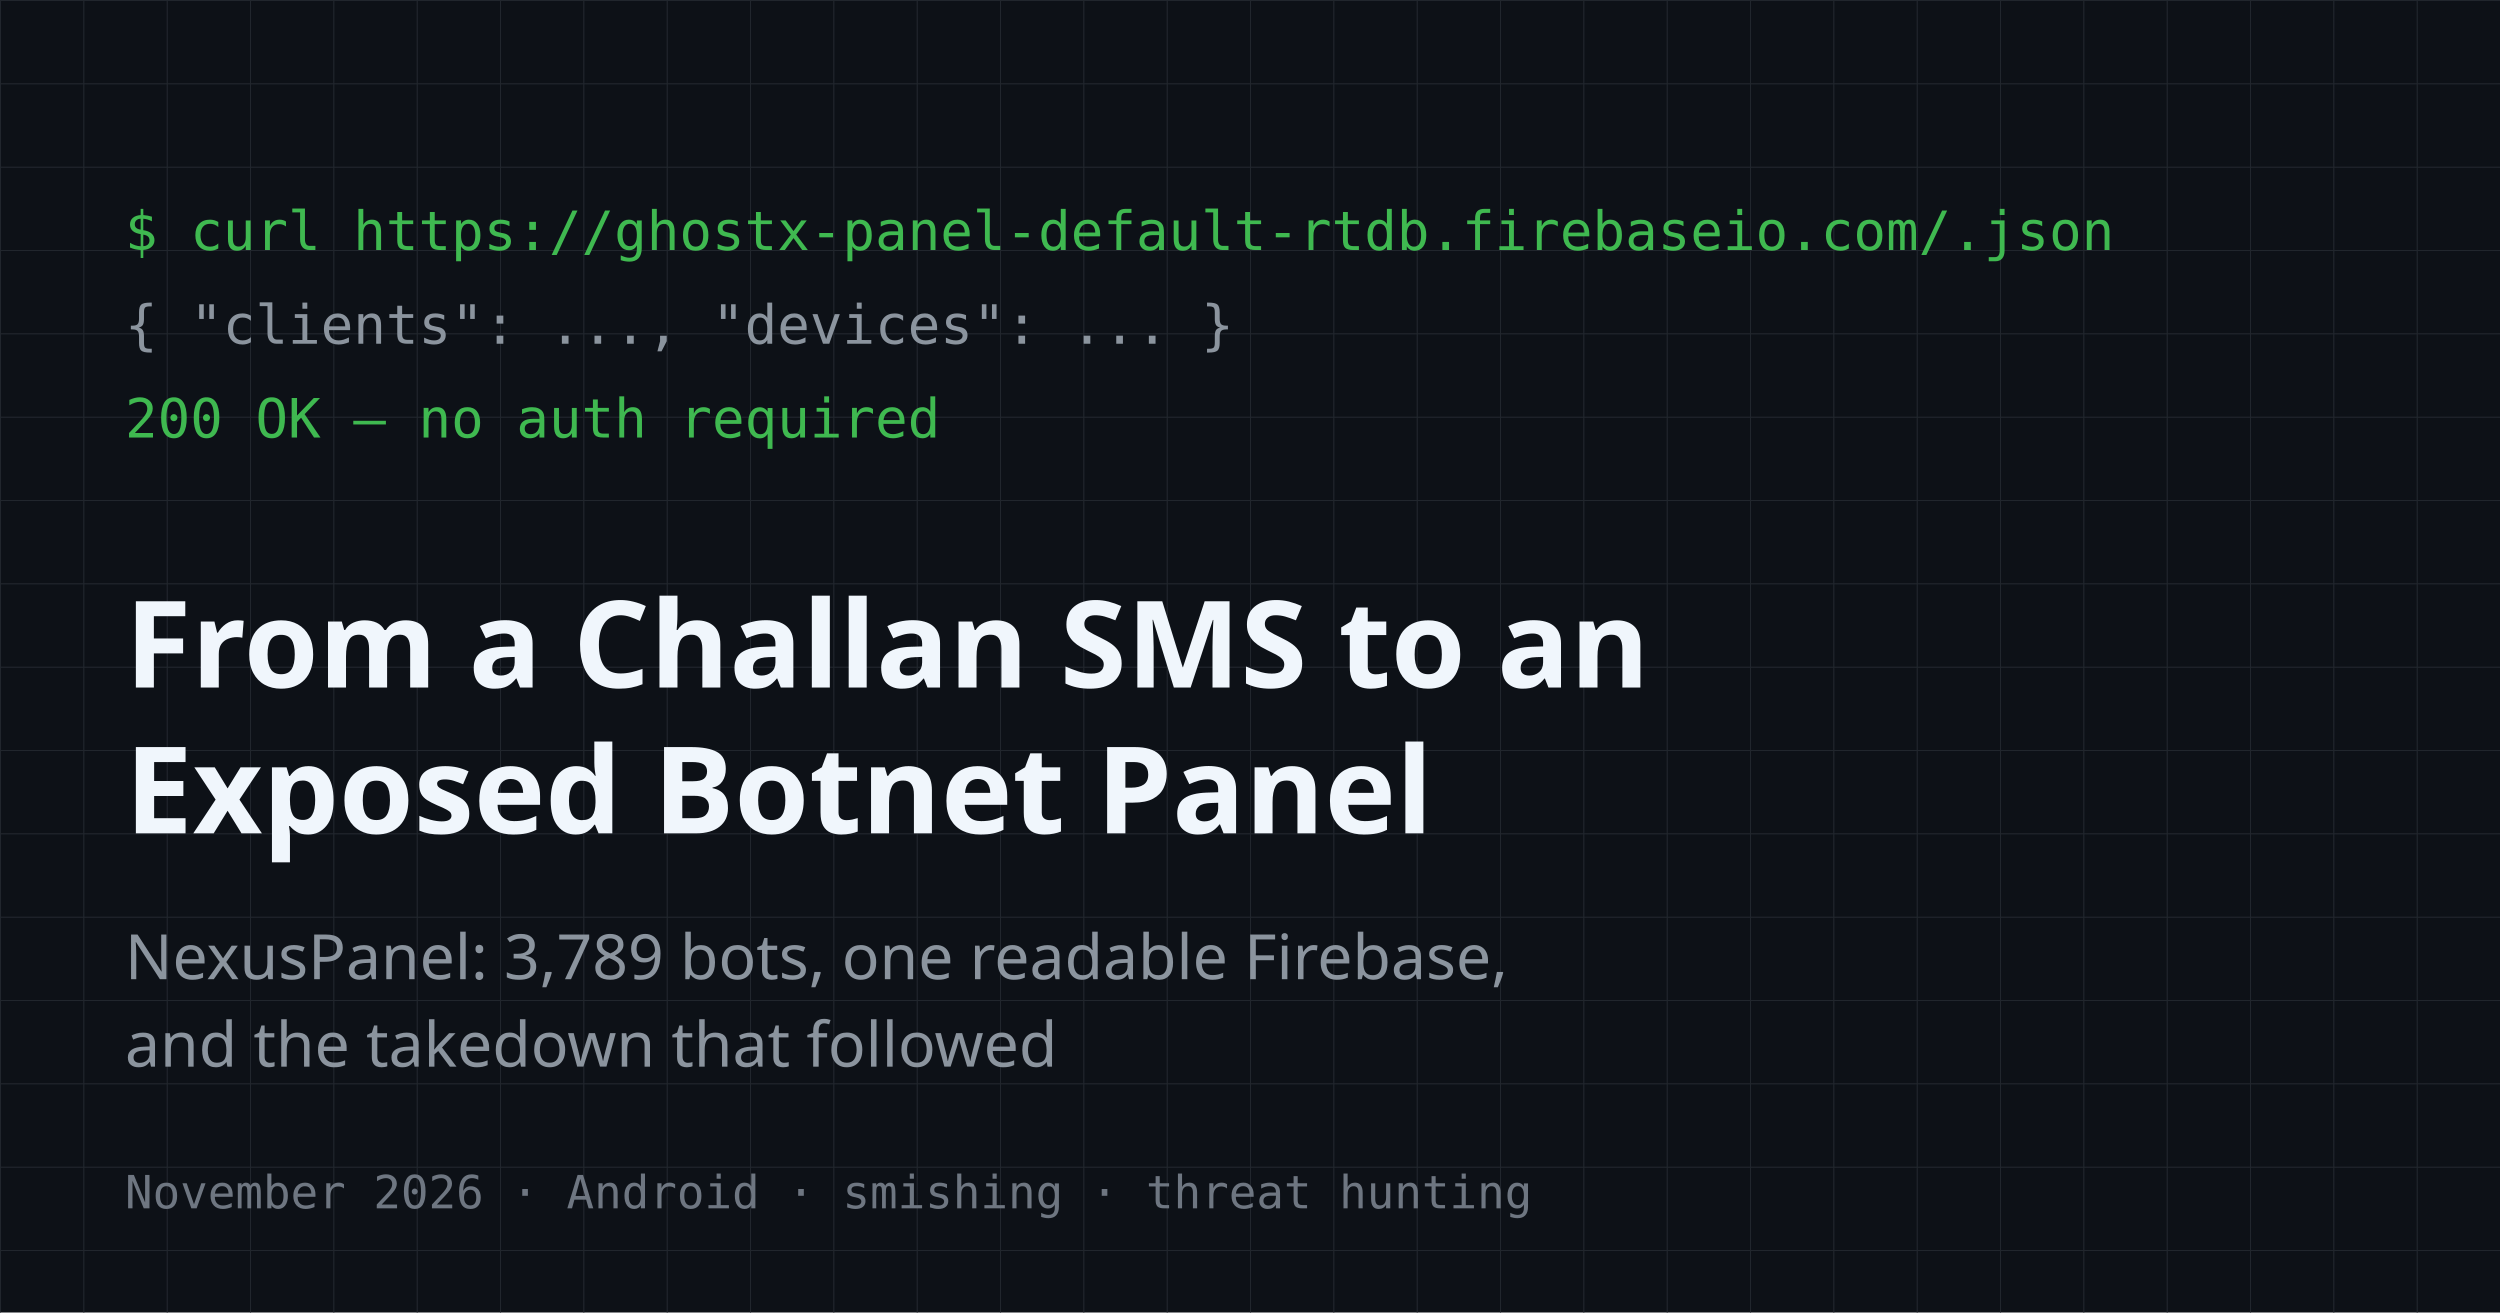
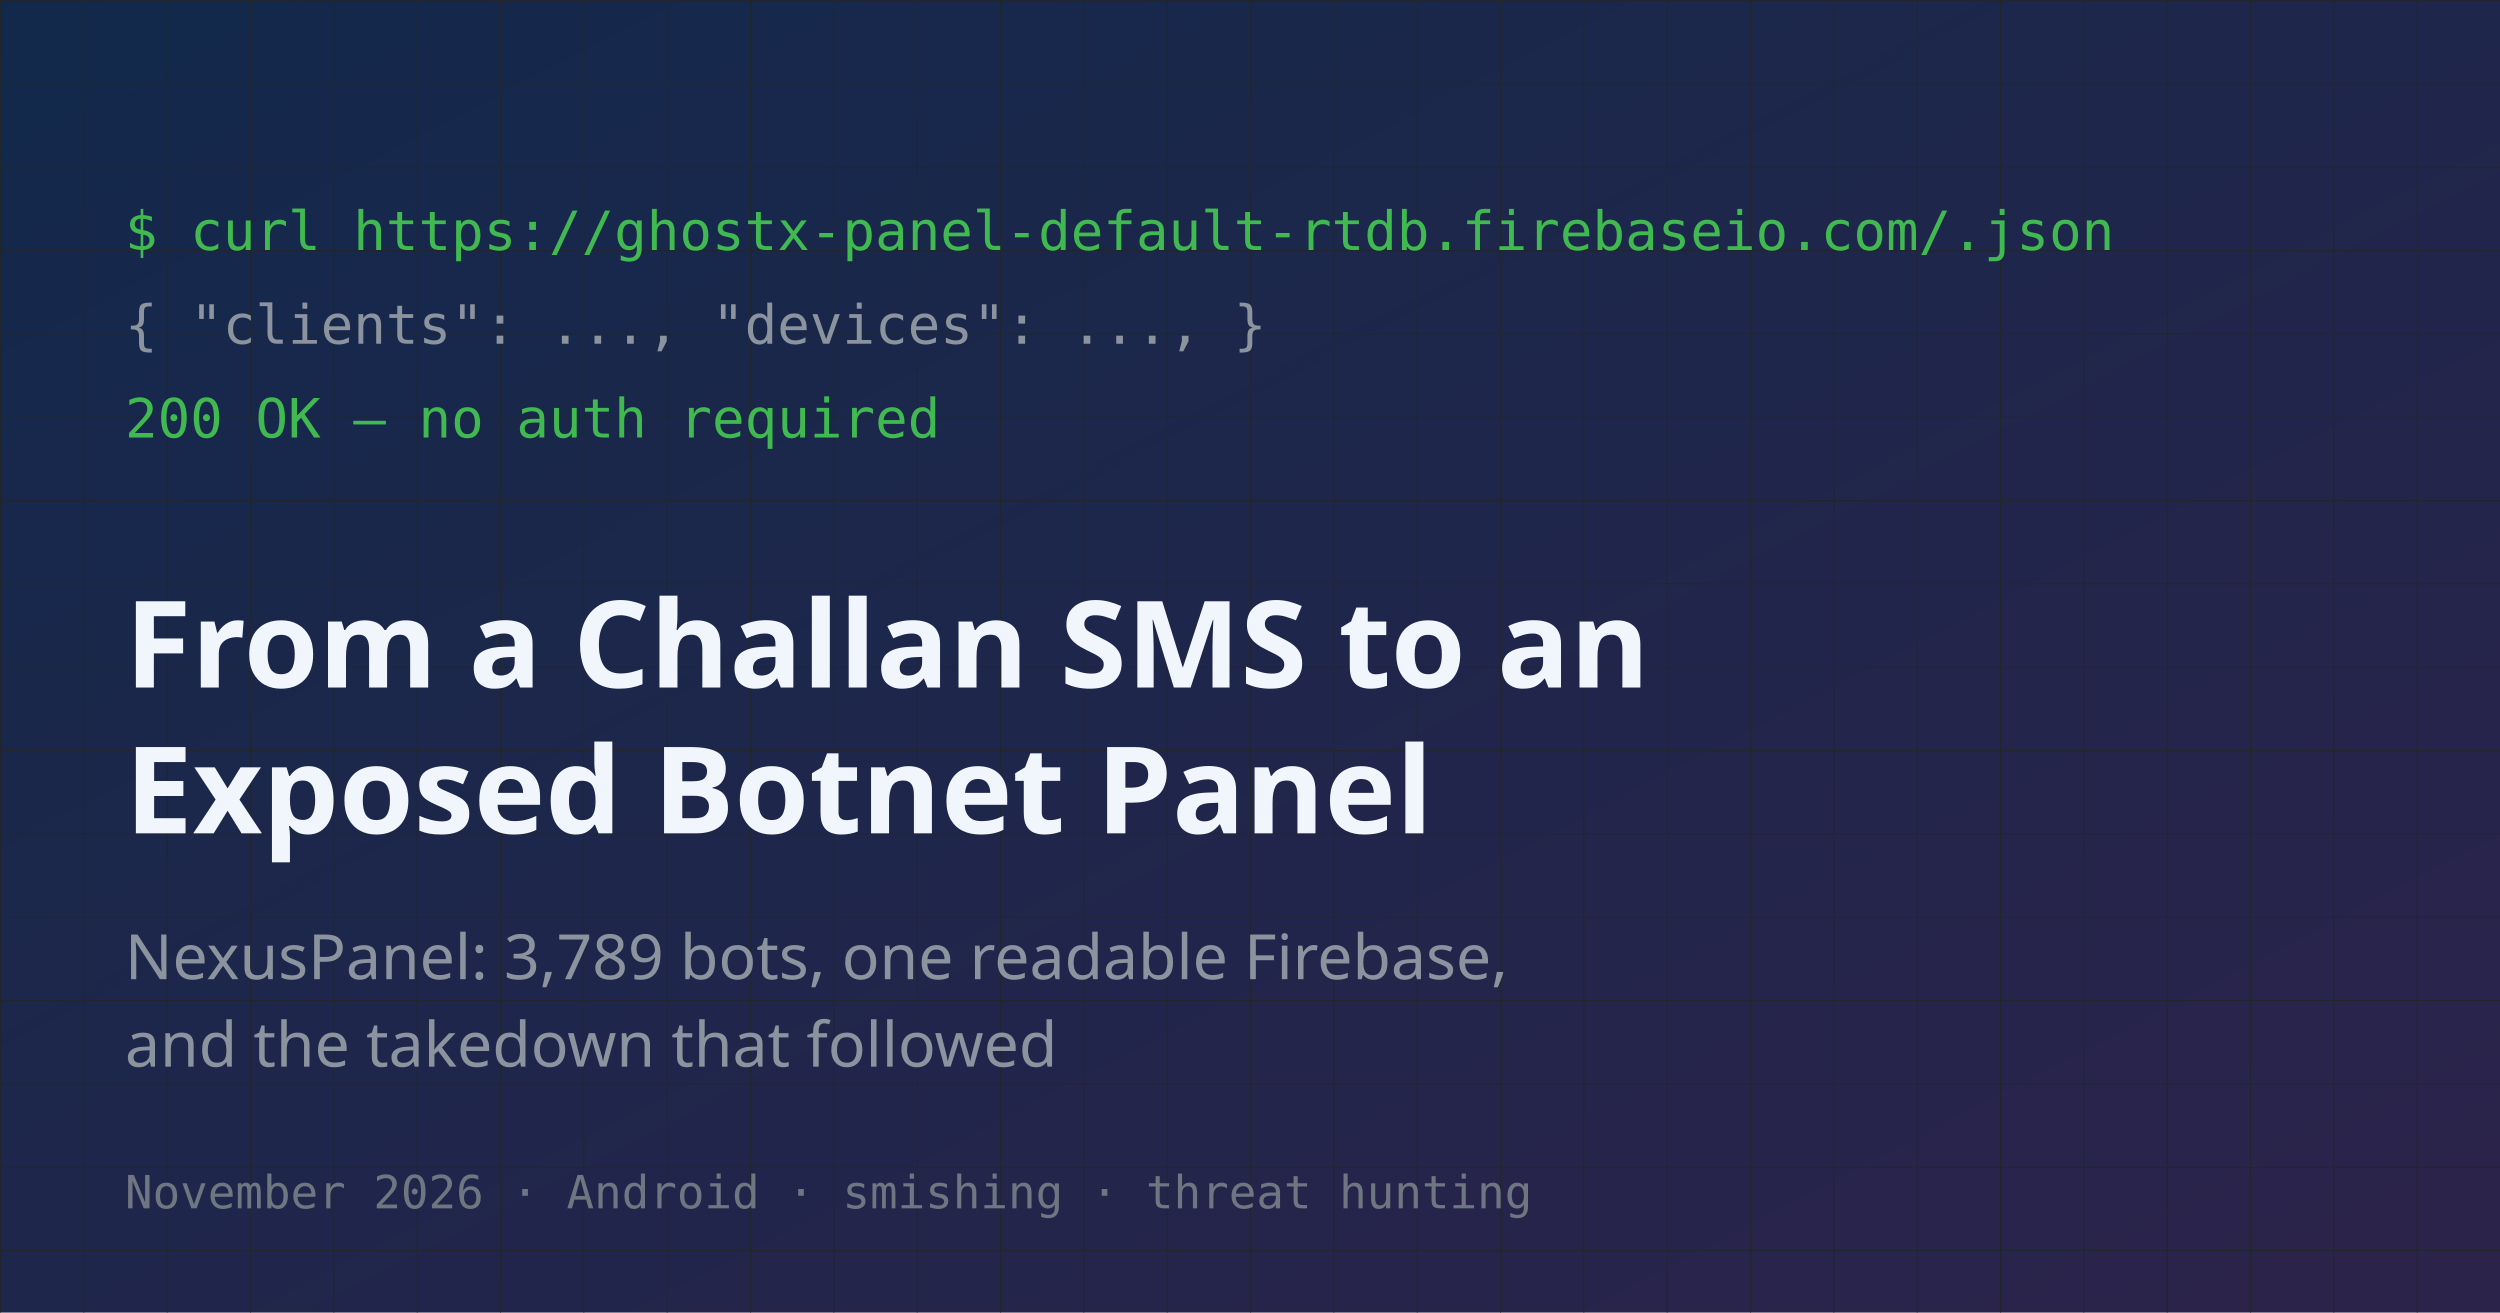
<svg xmlns="http://www.w3.org/2000/svg" width="1200" height="630" viewBox="0 0 1200 630">
  <rect width="1200" height="630" fill="#0d1117" />
+   <rect x="0" y="0" width="1200" height="630" fill="url(#g)" opacity="0.25" />
  <defs>
    <linearGradient id="g" x1="0" y1="0" x2="1" y2="1">
      <stop offset="0" stop-color="#1f6feb" />
      <stop offset="1" stop-color="#8957e5" />
    </linearGradient>
    <pattern id="grid" width="40" height="40" patternUnits="userSpaceOnUse">
      <path d="M 40 0 L 0 0 0 40" fill="none" stroke="#21262d" stroke-width="1" />
    </pattern>
  </defs>
  <rect width="1200" height="630" fill="url(#grid)" />
  <text x="60" y="120" font-family="monospace" font-size="26" fill="#3fb950">$ curl https://ghostx-panel-default-rtdb.firebaseio.com/.json</text>
-   <text x="60" y="165" font-family="monospace" font-size="26" fill="#8b949e">{ "clients": ..., "devices": ... }</text>
+   <text x="60" y="165" font-family="monospace" font-size="26" fill="#8b949e">{ "clients": ..., "devices": ..., }</text>
  <text x="60" y="210" font-family="monospace" font-size="26" fill="#3fb950">200 OK — no auth required</text>
  <text x="60" y="330" font-family="sans-serif" font-weight="bold" font-size="58" fill="#f0f6fc">From a Challan SMS to an</text>
  <text x="60" y="400" font-family="sans-serif" font-weight="bold" font-size="58" fill="#f0f6fc">Exposed Botnet Panel</text>
  <text x="60" y="470" font-family="sans-serif" font-size="30" fill="#8b949e">NexusPanel: 3,789 bots, one readable Firebase,</text>
  <text x="60" y="512" font-family="sans-serif" font-size="30" fill="#8b949e">and the takedown that followed</text>
  <text x="60" y="580" font-family="monospace" font-size="22" fill="#6e7681">November 2026 · Android · smishing · threat hunting</text>
</svg>
